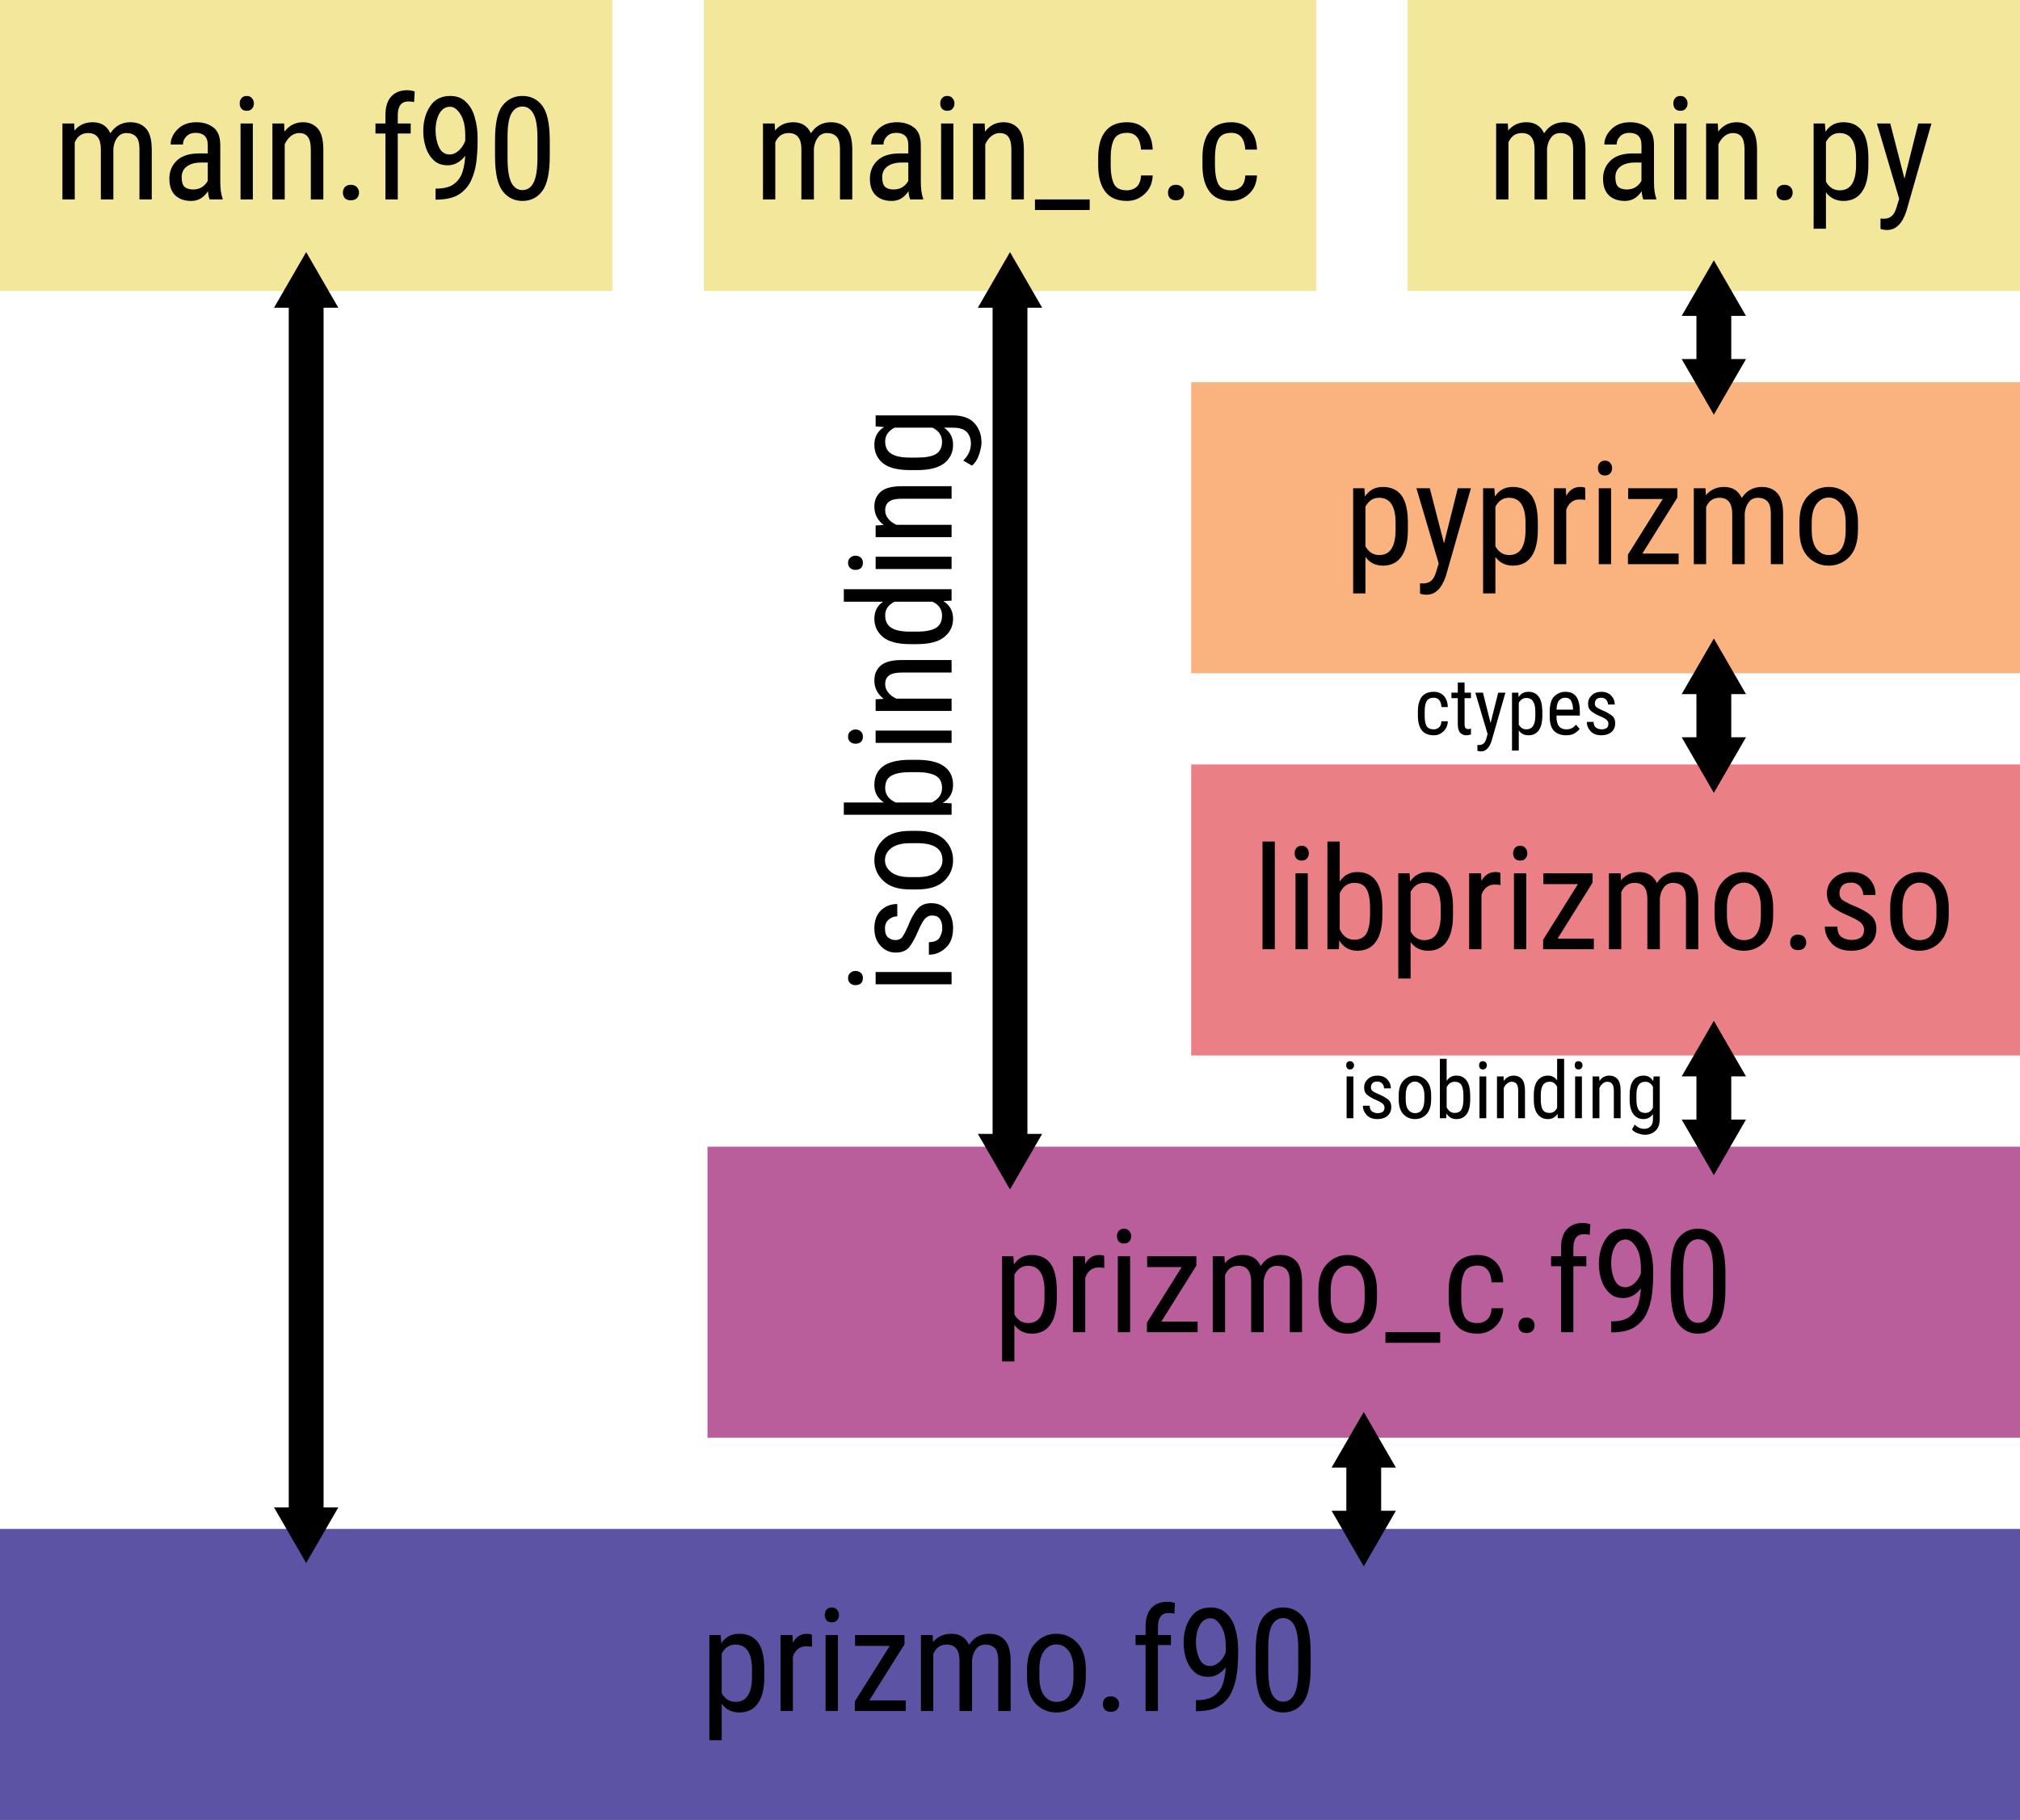
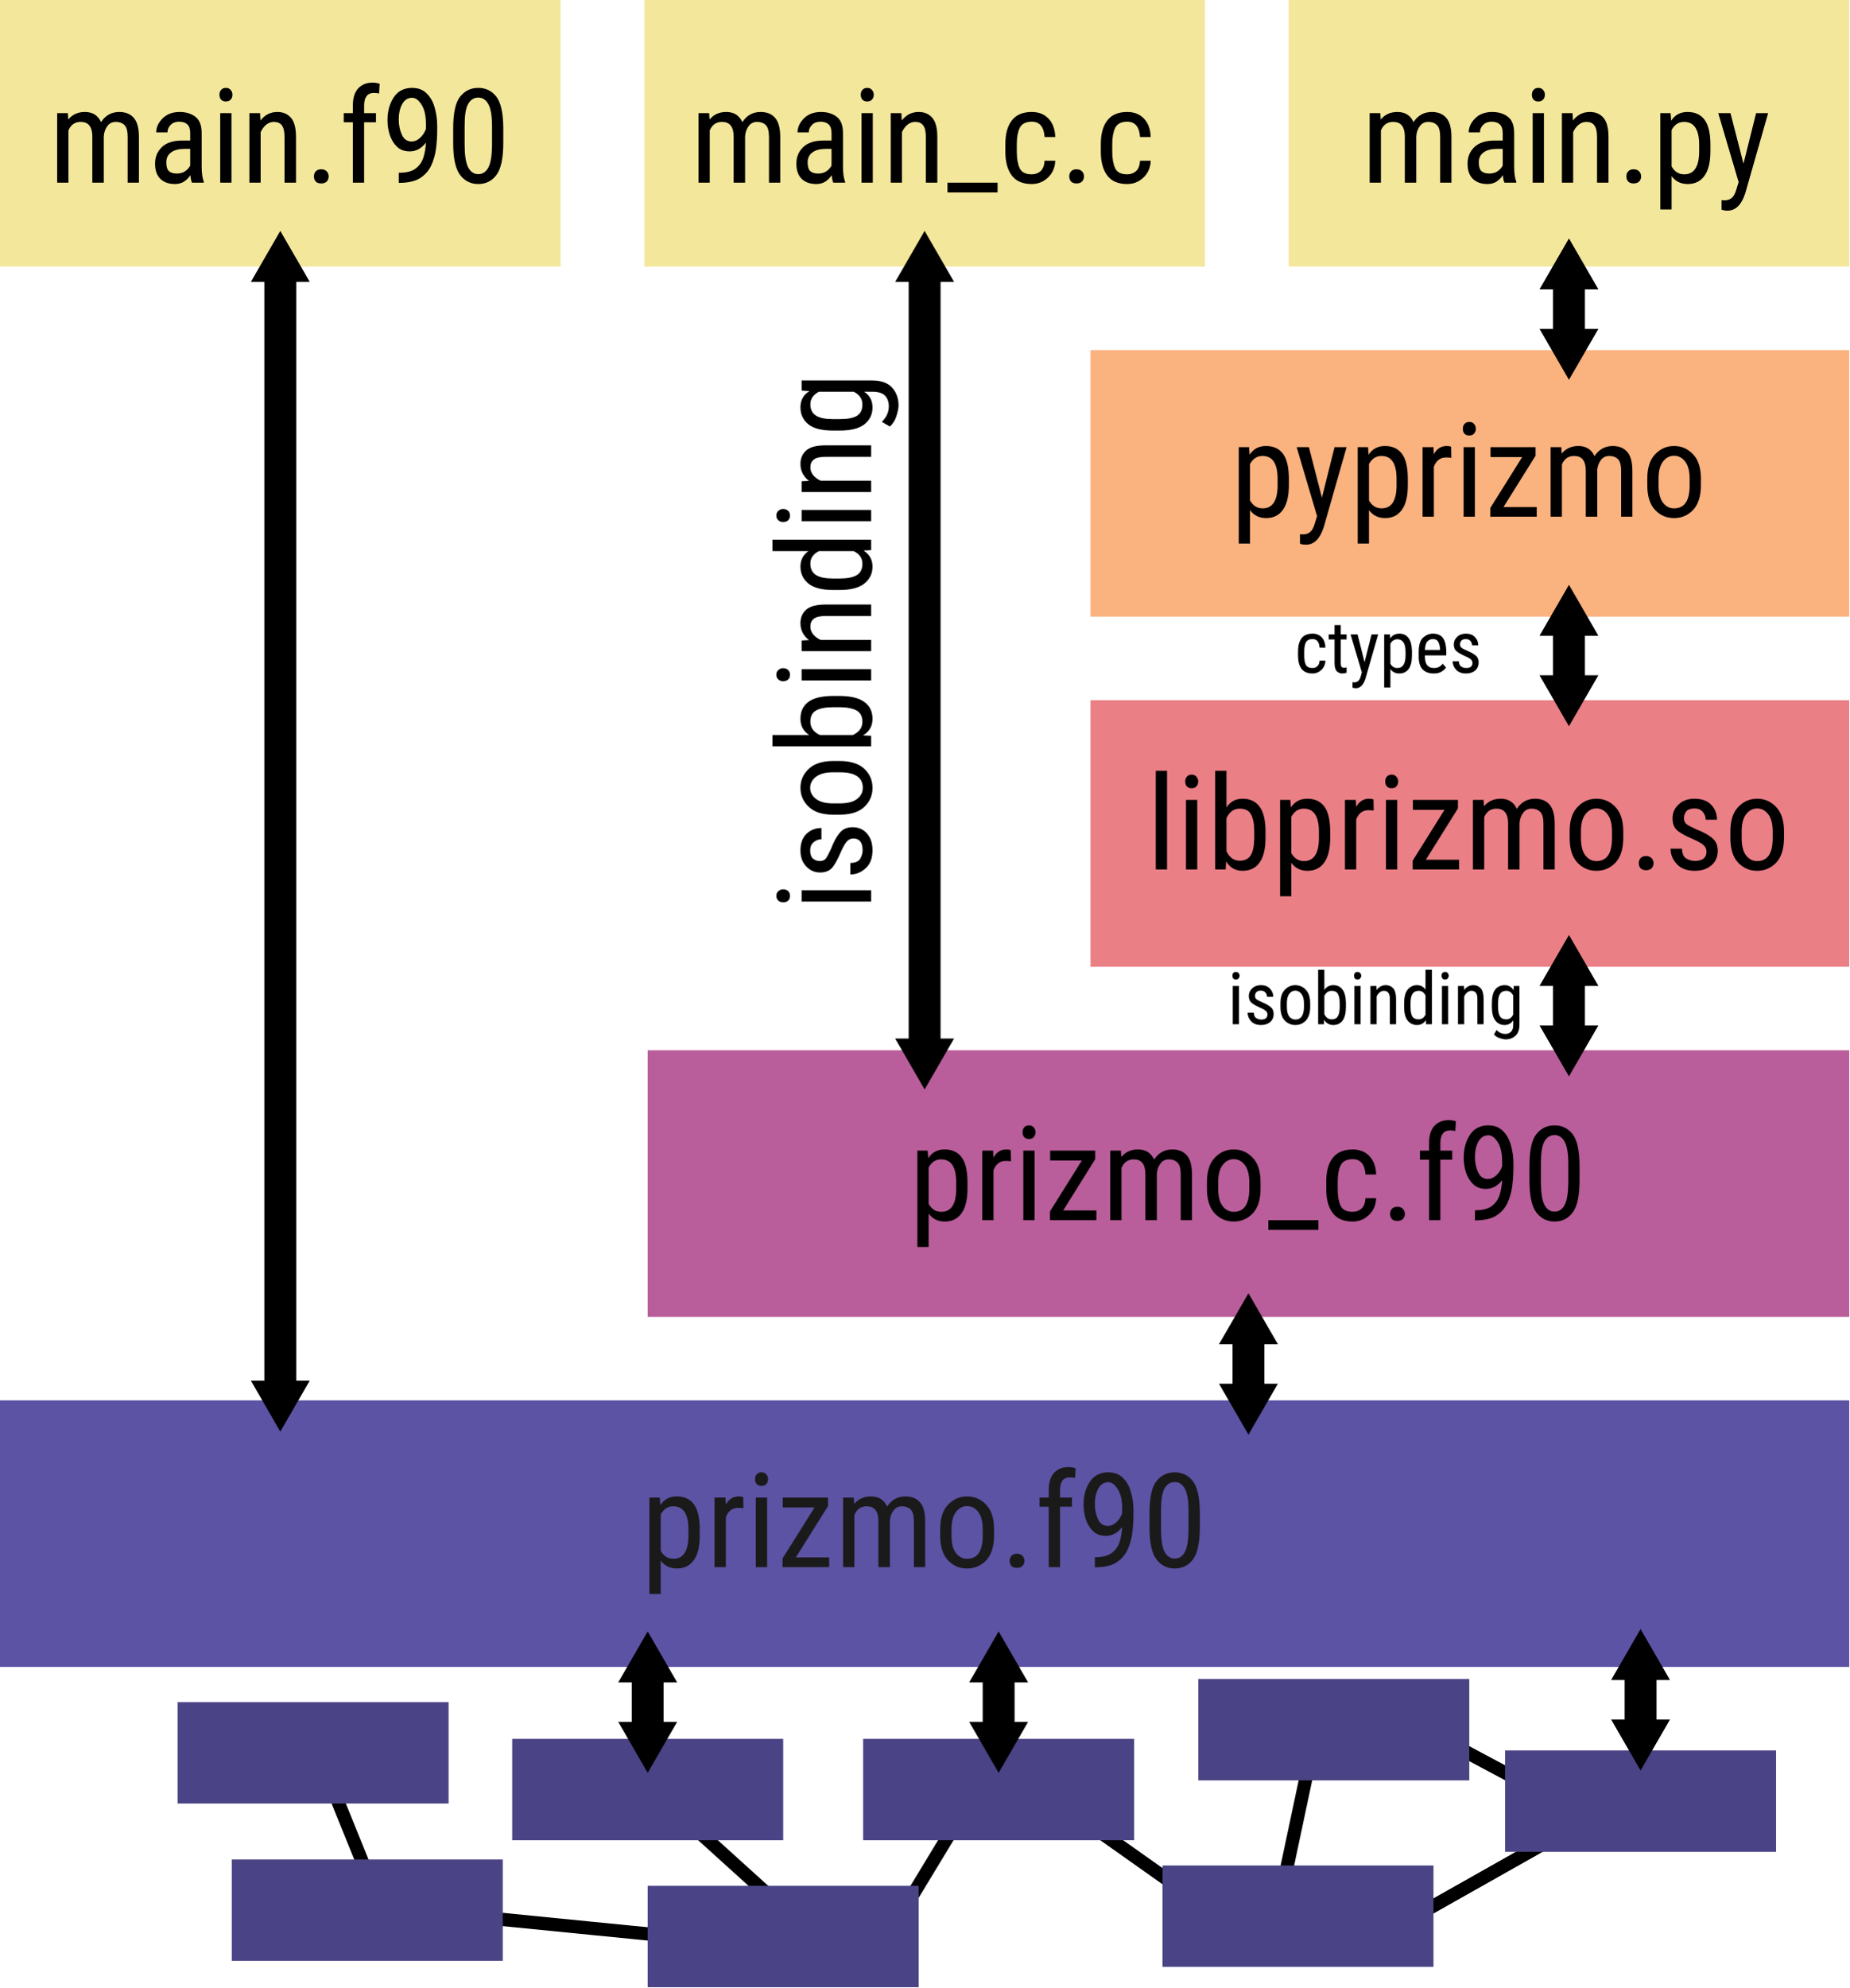
- <svg xmlns="http://www.w3.org/2000/svg" width="148.77mm" height="134.068mm" viewBox="0 0 148.77 134.068" version="1.1" id="svg1" xml:space="preserve">
+ <svg xmlns="http://www.w3.org/2000/svg" width="148.77mm" height="159.827mm" viewBox="0 0 148.77 159.827" version="1.1" id="svg1" xml:space="preserve">
  <defs id="defs1">
    <marker style="overflow:visible" id="marker13" refX="0" refY="0" orient="auto-start-reverse" markerWidth="0.3" markerHeight="0.3" viewBox="0 0 1 1" preserveAspectRatio="xMidYMid">
      <path transform="scale(0.5)" style="fill:context-stroke;fill-rule:evenodd;stroke:context-stroke;stroke-width:1pt" d="M 5.77,0 -2.88,5 V -5 Z" id="path13" />
    </marker>
    <marker style="overflow:visible" id="Triangle" refX="0" refY="0" orient="auto-start-reverse" markerWidth="0.3" markerHeight="0.3" viewBox="0 0 1 1" preserveAspectRatio="xMidYMid">
      <path transform="scale(0.5)" style="fill:context-stroke;fill-rule:evenodd;stroke:context-stroke;stroke-width:1pt" d="M 5.77,0 -2.88,5 V -5 Z" id="path135" />
    </marker>
    <marker style="overflow:visible" id="Triangle-0" refX="0" refY="0" orient="auto-start-reverse" markerWidth="0.3" markerHeight="0.3" viewBox="0 0 1 1" preserveAspectRatio="xMidYMid">
      <path transform="scale(0.5)" style="fill:context-stroke;fill-rule:evenodd;stroke:context-stroke;stroke-width:1pt" d="M 5.77,0 -2.88,5 V -5 Z" id="path135-7" />
    </marker>
    <marker style="overflow:visible" id="marker13-8" refX="0" refY="0" orient="auto-start-reverse" markerWidth="0.3" markerHeight="0.3" viewBox="0 0 1 1" preserveAspectRatio="xMidYMid">
      <path transform="scale(0.5)" style="fill:context-stroke;fill-rule:evenodd;stroke:context-stroke;stroke-width:1pt" d="M 5.77,0 -2.88,5 V -5 Z" id="path13-6" />
    </marker>
    <marker style="overflow:visible" id="Triangle-0-1" refX="0" refY="0" orient="auto-start-reverse" markerWidth="0.3" markerHeight="0.3" viewBox="0 0 1 1" preserveAspectRatio="xMidYMid">
      <path transform="scale(0.5)" style="fill:context-stroke;fill-rule:evenodd;stroke:context-stroke;stroke-width:1pt" d="M 5.77,0 -2.88,5 V -5 Z" id="path135-7-4" />
    </marker>
    <marker style="overflow:visible" id="marker13-8-9" refX="0" refY="0" orient="auto-start-reverse" markerWidth="0.3" markerHeight="0.3" viewBox="0 0 1 1" preserveAspectRatio="xMidYMid">
      <path transform="scale(0.5)" style="fill:context-stroke;fill-rule:evenodd;stroke:context-stroke;stroke-width:1pt" d="M 5.77,0 -2.88,5 V -5 Z" id="path13-6-2" />
    </marker>
    <marker style="overflow:visible" id="Triangle-0-1-2" refX="0" refY="0" orient="auto-start-reverse" markerWidth="0.3" markerHeight="0.3" viewBox="0 0 1 1" preserveAspectRatio="xMidYMid">
      <path transform="scale(0.5)" style="fill:context-stroke;fill-rule:evenodd;stroke:context-stroke;stroke-width:1pt" d="M 5.77,0 -2.88,5 V -5 Z" id="path135-7-4-6" />
    </marker>
    <marker style="overflow:visible" id="marker13-8-9-6" refX="0" refY="0" orient="auto-start-reverse" markerWidth="0.3" markerHeight="0.3" viewBox="0 0 1 1" preserveAspectRatio="xMidYMid">
      <path transform="scale(0.5)" style="fill:context-stroke;fill-rule:evenodd;stroke:context-stroke;stroke-width:1pt" d="M 5.77,0 -2.88,5 V -5 Z" id="path13-6-2-4" />
    </marker>
    <marker style="overflow:visible" id="Triangle-0-1-8" refX="0" refY="0" orient="auto-start-reverse" markerWidth="0.3" markerHeight="0.3" viewBox="0 0 1 1" preserveAspectRatio="xMidYMid">
      <path transform="scale(0.5)" style="fill:context-stroke;fill-rule:evenodd;stroke:context-stroke;stroke-width:1pt" d="M 5.77,0 -2.88,5 V -5 Z" id="path135-7-4-7" />
    </marker>
    <marker style="overflow:visible" id="marker13-8-9-1" refX="0" refY="0" orient="auto-start-reverse" markerWidth="0.3" markerHeight="0.3" viewBox="0 0 1 1" preserveAspectRatio="xMidYMid">
      <path transform="scale(0.5)" style="fill:context-stroke;fill-rule:evenodd;stroke:context-stroke;stroke-width:1pt" d="M 5.77,0 -2.88,5 V -5 Z" id="path13-6-2-7" />
    </marker>
    <marker style="overflow:visible" id="Triangle-0-1-6" refX="0" refY="0" orient="auto-start-reverse" markerWidth="0.3" markerHeight="0.3" viewBox="0 0 1 1" preserveAspectRatio="xMidYMid">
      <path transform="scale(0.5)" style="fill:context-stroke;fill-rule:evenodd;stroke:context-stroke;stroke-width:1pt" d="M 5.77,0 -2.88,5 V -5 Z" id="path135-7-4-1" />
    </marker>
    <marker style="overflow:visible" id="marker13-8-9-0" refX="0" refY="0" orient="auto-start-reverse" markerWidth="0.3" markerHeight="0.3" viewBox="0 0 1 1" preserveAspectRatio="xMidYMid">
      <path transform="scale(0.5)" style="fill:context-stroke;fill-rule:evenodd;stroke:context-stroke;stroke-width:1pt" d="M 5.77,0 -2.88,5 V -5 Z" id="path13-6-2-6" />
    </marker>
+     <marker style="overflow:visible" id="Triangle-0-1-6-2" refX="0" refY="0" orient="auto-start-reverse" markerWidth="0.3" markerHeight="0.3" viewBox="0 0 1 1" preserveAspectRatio="xMidYMid">
+       <path transform="scale(0.5)" style="fill:context-stroke;fill-rule:evenodd;stroke:context-stroke;stroke-width:1pt" d="M 5.77,0 -2.88,5 V -5 Z" id="path135-7-4-1-9" />
+     </marker>
+     <marker style="overflow:visible" id="marker13-8-9-0-3" refX="0" refY="0" orient="auto-start-reverse" markerWidth="0.3" markerHeight="0.3" viewBox="0 0 1 1" preserveAspectRatio="xMidYMid">
+       <path transform="scale(0.5)" style="fill:context-stroke;fill-rule:evenodd;stroke:context-stroke;stroke-width:1pt" d="M 5.77,0 -2.88,5 V -5 Z" id="path13-6-2-6-9" />
+     </marker>
+     <marker style="overflow:visible" id="Triangle-0-1-6-2-5" refX="0" refY="0" orient="auto-start-reverse" markerWidth="0.3" markerHeight="0.3" viewBox="0 0 1 1" preserveAspectRatio="xMidYMid">
+       <path transform="scale(0.5)" style="fill:context-stroke;fill-rule:evenodd;stroke:context-stroke;stroke-width:1pt" d="M 5.77,0 -2.88,5 V -5 Z" id="path135-7-4-1-9-9" />
+     </marker>
+     <marker style="overflow:visible" id="marker13-8-9-0-3-7" refX="0" refY="0" orient="auto-start-reverse" markerWidth="0.3" markerHeight="0.3" viewBox="0 0 1 1" preserveAspectRatio="xMidYMid">
+       <path transform="scale(0.5)" style="fill:context-stroke;fill-rule:evenodd;stroke:context-stroke;stroke-width:1pt" d="M 5.77,0 -2.88,5 V -5 Z" id="path13-6-2-6-9-5" />
+     </marker>
+     <marker style="overflow:visible" id="Triangle-0-1-6-2-1" refX="0" refY="0" orient="auto-start-reverse" markerWidth="0.3" markerHeight="0.3" viewBox="0 0 1 1" preserveAspectRatio="xMidYMid">
+       <path transform="scale(0.5)" style="fill:context-stroke;fill-rule:evenodd;stroke:context-stroke;stroke-width:1pt" d="M 5.77,0 -2.88,5 V -5 Z" id="path135-7-4-1-9-8" />
+     </marker>
+     <marker style="overflow:visible" id="marker13-8-9-0-3-9" refX="0" refY="0" orient="auto-start-reverse" markerWidth="0.3" markerHeight="0.3" viewBox="0 0 1 1" preserveAspectRatio="xMidYMid">
+       <path transform="scale(0.5)" style="fill:context-stroke;fill-rule:evenodd;stroke:context-stroke;stroke-width:1pt" d="M 5.77,0 -2.88,5 V -5 Z" id="path13-6-2-6-9-6" />
+     </marker>
  </defs>
  <g id="layer1" transform="translate(-12.04999,-70.79202)">
+     <path style="fill:none;stroke:#000000;stroke-width:1.065;stroke-linecap:butt;stroke-linejoin:miter;stroke-dasharray:none;stroke-opacity:1" d="m 37.793,212.127 4.977,12.295" id="path16" />
+     <path style="fill:none;stroke:#000000;stroke-width:1.065;stroke-linecap:butt;stroke-linejoin:miter;stroke-dasharray:none;stroke-opacity:1" d="M 90.022,215.69 82.963,227.341" id="path16-8" />
+     <path style="fill:none;stroke:#000000;stroke-width:1.065;stroke-linecap:butt;stroke-linejoin:miter;stroke-dasharray:none;stroke-opacity:1" d="m 97.707,216.125 12.413,8.781" id="path16-7" />
+     <path style="fill:none;stroke:#000000;stroke-width:1.065;stroke-linecap:butt;stroke-linejoin:miter;stroke-dasharray:none;stroke-opacity:1" d="M 65.746,215.846 77.562,226.542" id="path16-7-0" />
+     <path style="fill:none;stroke:#000000;stroke-width:1.065;stroke-linecap:butt;stroke-linejoin:miter;stroke-dasharray:none;stroke-opacity:1" d="m 49.162,224.84 21.041,2.096" id="path16-7-0-2" />
+     <path style="fill:none;stroke:#000000;stroke-width:1.065;stroke-linecap:butt;stroke-linejoin:miter;stroke-dasharray:none;stroke-opacity:1" d="m 117.935,209.908 -3.078,14.515" id="path16-7-0-2-5" />
+     <path style="fill:none;stroke:#000000;stroke-width:1.065;stroke-linecap:butt;stroke-linejoin:miter;stroke-dasharray:none;stroke-opacity:1" d="m 124.621,208.824 12.777,6.832" id="path16-7-0-2-5-9" />
+     <path style="fill:none;stroke:#000000;stroke-width:1.065;stroke-linecap:butt;stroke-linejoin:miter;stroke-dasharray:none;stroke-opacity:1" d="m 142.3,215.655 -18.561,10.479" id="path16-7-0-2-5-9-7" />
    <g id="g12" transform="matrix(1.004171,0,0,1,-0.6707615,4.7625)">
      <rect style="fill:#5c53a5;fill-opacity:1;stroke:none;stroke-width:4.463;stroke-linecap:round;stroke-linejoin:round" id="rect1-3" width="148.153" height="21.439" x="12.668" y="178.659" />
-       <text xml:space="preserve" style="font-size:10.583px;line-height:1.25;font-family:sans-serif;-inkscape-font-specification:sans-serif;stroke-width:0.265" x="64.007" y="192.074" id="text1-2">
-         <tspan id="tspan1-6" style="font-style:normal;font-variant:normal;font-weight:normal;font-stretch:normal;font-family:'Roboto Condensed';-inkscape-font-specification:'Roboto Condensed, ';stroke-width:0.265" x="64.007" y="192.074">prizmo.f90</tspan>
+       <text xml:space="preserve" style="font-size:10.583px;line-height:1.25;font-family:sans-serif;-inkscape-font-specification:sans-serif;fill:#1a1a1a;stroke-width:0.265" x="64.007" y="192.074" id="text1-2">
+         <tspan id="tspan1-6" style="font-style:normal;font-variant:normal;font-weight:normal;font-stretch:normal;font-family:'Roboto Condensed';-inkscape-font-specification:'Roboto Condensed, ';fill:#1a1a1a;stroke-width:0.265" x="64.007" y="192.074">prizmo.f90</tspan>
      </text>
    </g>
    <g id="g10" transform="translate(0,2.110162)">
      <rect style="fill:#eb7f86;fill-opacity:1;stroke:none;stroke-width:2.865;stroke-linecap:round;stroke-linejoin:round" id="rect1-5-2-5-6" width="61.039" height="21.439" x="99.781" y="124.996" />
      <text xml:space="preserve" style="font-size:10.583px;line-height:1.25;font-family:sans-serif;-inkscape-font-specification:sans-serif;stroke-width:0.265" x="104.264" y="138.61" id="text1-2-1">
        <tspan id="tspan1-6-2" style="font-style:normal;font-variant:normal;font-weight:normal;font-stretch:normal;font-family:'Roboto Condensed';-inkscape-font-specification:'Roboto Condensed, ';stroke-width:0.265" x="104.264" y="138.61">libprizmo.so</tspan>
      </text>
    </g>
    <g id="g9" transform="translate(0,-0.7743141)">
      <rect style="fill:#fab27f;fill-opacity:1;stroke:none;stroke-width:2.865;stroke-linecap:round;stroke-linejoin:round" id="rect1-5-2-5" width="61.039" height="21.439" x="99.781" y="99.724" />
      <text xml:space="preserve" style="font-size:10.583px;line-height:1.25;font-family:sans-serif;-inkscape-font-specification:sans-serif;stroke-width:0.265" x="111.018" y="113.128" id="text1-2-1-9">
        <tspan id="tspan1-6-2-4" style="font-style:normal;font-variant:normal;font-weight:normal;font-stretch:normal;font-family:'Roboto Condensed';-inkscape-font-specification:'Roboto Condensed, ';stroke-width:0.265" x="111.018" y="113.128">pyprizmo</tspan>
      </text>
    </g>
    <g id="g11" transform="translate(0,2.951762)">
      <rect style="fill:#b95e9a;fill-opacity:1;stroke:none;stroke-width:3.605;stroke-linecap:round;stroke-linejoin:round" id="rect1-3-2" width="96.664" height="21.439" x="64.156" y="152.312" />
      <text xml:space="preserve" style="font-size:10.583px;line-height:1.25;font-family:sans-serif;-inkscape-font-specification:sans-serif;stroke-width:0.265" x="85.164" y="165.98" id="text1-2-9-8">
        <tspan id="tspan1-6-2-9" style="font-style:normal;font-variant:normal;font-weight:normal;font-stretch:normal;font-family:'Roboto Condensed';-inkscape-font-specification:'Roboto Condensed, ';stroke-width:0.265" x="85.164" y="165.98">prizmo_c.f90</tspan>
      </text>
    </g>
    <rect style="fill:#f3e79b;fill-opacity:1;stroke:none;stroke-width:2.462;stroke-linecap:round;stroke-linejoin:round" id="rect1" width="45.098" height="21.439" x="12.05" y="70.792" />
    <text xml:space="preserve" style="font-size:10.583px;line-height:1.25;font-family:sans-serif;-inkscape-font-specification:sans-serif;stroke-width:0.265" x="15.962" y="85.483" id="text1">
      <tspan id="tspan1" style="font-style:normal;font-variant:normal;font-weight:normal;font-stretch:normal;font-family:'Roboto Condensed';-inkscape-font-specification:'Roboto Condensed, ';stroke-width:0.265" x="15.962" y="85.483">main.f90</tspan>
    </text>
    <text xml:space="preserve" style="font-size:10.583px;line-height:1.25;font-family:sans-serif;-inkscape-font-specification:sans-serif;stroke-width:0.265" x="-144.065" y="82.133" id="text16" transform="rotate(-90)">
      <tspan id="tspan16" style="font-style:normal;font-variant:normal;font-weight:normal;font-stretch:normal;font-family:'Roboto Condensed';-inkscape-font-specification:'Roboto Condensed, ';stroke-width:0.265" x="-144.065" y="82.133">isobinding</tspan>
    </text>
    <text xml:space="preserve" style="font-size:5.822px;line-height:1.25;font-family:sans-serif;-inkscape-font-specification:sans-serif;stroke-width:0.146" x="110.803" y="153.168" id="text16-1">
      <tspan id="tspan16-5" style="font-style:normal;font-variant:normal;font-weight:normal;font-stretch:normal;font-family:'Roboto Condensed';-inkscape-font-specification:'Roboto Condensed, ';stroke-width:0.146" x="110.803" y="153.168">isobinding</tspan>
    </text>
    <text xml:space="preserve" style="font-size:5.822px;line-height:1.25;font-family:sans-serif;-inkscape-font-specification:sans-serif;stroke-width:0.146" x="116.196" y="124.894" id="text16-1-6">
      <tspan id="tspan16-5-7" style="font-style:normal;font-variant:normal;font-weight:normal;font-stretch:normal;font-family:'Roboto Condensed';-inkscape-font-specification:'Roboto Condensed, ';stroke-width:0.146" x="116.196" y="124.894">ctypes</tspan>
    </text>
    <rect style="fill:#f3e79b;fill-opacity:1;stroke:none;stroke-width:2.462;stroke-linecap:round;stroke-linejoin:round" id="rect1-5" width="45.098" height="21.439" x="63.886" y="70.792" />
    <text xml:space="preserve" style="font-size:10.583px;line-height:1.25;font-family:sans-serif;-inkscape-font-specification:sans-serif;stroke-width:0.265" x="67.553" y="85.483" id="text1-9">
      <tspan id="tspan1-1" style="font-style:normal;font-variant:normal;font-weight:normal;font-stretch:normal;font-family:'Roboto Condensed';-inkscape-font-specification:'Roboto Condensed, ';stroke-width:0.265" x="67.553" y="85.483">main_c.c</tspan>
    </text>
    <rect style="fill:#f3e79b;fill-opacity:1;stroke:none;stroke-width:2.462;stroke-linecap:round;stroke-linejoin:round" id="rect1-5-2" width="45.098" height="21.439" x="115.723" y="70.792" />
    <text xml:space="preserve" style="font-size:10.583px;line-height:1.25;font-family:sans-serif;-inkscape-font-specification:sans-serif;stroke-width:0.265" x="121.552" y="85.483" id="text1-9-9-7">
      <tspan id="tspan1-1-3-5" style="font-style:normal;font-variant:normal;font-weight:normal;font-stretch:normal;font-family:'Roboto Condensed';-inkscape-font-specification:'Roboto Condensed, ';stroke-width:0.265" x="121.552" y="85.483">main.py</tspan>
    </text>
    <path style="fill:none;stroke:#000000;stroke-width:2.565;stroke-linecap:butt;stroke-linejoin:miter;stroke-dasharray:none;stroke-opacity:1;marker-start:url(#Triangle);marker-end:url(#marker13)" d="m 34.599,92.096 v 91.105" id="path12" />
    <path style="fill:none;stroke:#000000;stroke-width:2.565;stroke-linecap:butt;stroke-linejoin:miter;stroke-dasharray:none;stroke-opacity:1;marker-start:url(#Triangle-0);marker-end:url(#marker13-8)" d="m 86.435,92.096 v 63.588" id="path12-8" />
    <path style="fill:none;stroke:#000000;stroke-width:2.565;stroke-linecap:butt;stroke-linejoin:miter;stroke-dasharray:none;stroke-opacity:1;marker-start:url(#Triangle-0-1);marker-end:url(#marker13-8-9)" d="m 138.272,92.698 v 5.909" id="path12-8-6" />
    <path style="fill:none;stroke:#000000;stroke-width:2.565;stroke-linecap:butt;stroke-linejoin:miter;stroke-dasharray:none;stroke-opacity:1;marker-start:url(#Triangle-0-1-2);marker-end:url(#marker13-8-9-6)" d="m 138.272,120.559 v 5.909" id="path12-8-6-5" />
    <path style="fill:none;stroke:#000000;stroke-width:2.565;stroke-linecap:butt;stroke-linejoin:miter;stroke-dasharray:none;stroke-opacity:1;marker-start:url(#Triangle-0-1-8);marker-end:url(#marker13-8-9-1)" d="m 138.272,148.721 v 5.909" id="path12-8-6-7" />
    <path style="fill:none;stroke:#000000;stroke-width:2.565;stroke-linecap:butt;stroke-linejoin:miter;stroke-dasharray:none;stroke-opacity:1;marker-start:url(#Triangle-0-1-6);marker-end:url(#marker13-8-9-0)" d="m 112.488,177.538 v 5.909" id="path12-8-6-59" />
+     <rect style="fill:#4a4385;fill-opacity:1;stroke:none;stroke-width:1.056;stroke-linecap:round;stroke-linejoin:round" id="rect1-3-3" width="21.801" height="8.154" x="26.337" y="207.692" />
+     <rect style="fill:#4a4385;fill-opacity:1;stroke:none;stroke-width:1.056;stroke-linecap:round;stroke-linejoin:round" id="rect1-3-3-4" width="21.801" height="8.154" x="53.256" y="210.646" />
+     <rect style="fill:#4a4385;fill-opacity:1;stroke:none;stroke-width:1.056;stroke-linecap:round;stroke-linejoin:round" id="rect1-3-3-4-3" width="21.801" height="8.154" x="81.49" y="210.646" />
+     <rect style="fill:#4a4385;fill-opacity:1;stroke:none;stroke-width:1.056;stroke-linecap:round;stroke-linejoin:round" id="rect1-3-3-4-3-4" width="21.801" height="8.154" x="64.156" y="222.464" />
+     <rect style="fill:#4a4385;fill-opacity:1;stroke:none;stroke-width:1.056;stroke-linecap:round;stroke-linejoin:round" id="rect1-3-3-4-3-4-8" width="21.801" height="8.154" x="30.695" y="220.345" />
+     <rect style="fill:#4a4385;fill-opacity:1;stroke:none;stroke-width:1.056;stroke-linecap:round;stroke-linejoin:round" id="rect1-3-3-4-3-4-6" width="21.801" height="8.154" x="105.571" y="220.829" />
+     <rect style="fill:#4a4385;fill-opacity:1;stroke:none;stroke-width:1.056;stroke-linecap:round;stroke-linejoin:round" id="rect1-3-3-4-3-9" width="21.801" height="8.154" x="133.132" y="211.578" />
+     <rect style="fill:#4a4385;fill-opacity:1;stroke:none;stroke-width:1.056;stroke-linecap:round;stroke-linejoin:round" id="rect1-3-3-4-3-9-7" width="21.801" height="8.154" x="108.451" y="205.831" />
+     <path style="fill:none;stroke:#000000;stroke-width:2.565;stroke-linecap:butt;stroke-linejoin:miter;stroke-dasharray:none;stroke-opacity:1;marker-start:url(#Triangle-0-1-6-2-5);marker-end:url(#marker13-8-9-0-3-7)" d="m 64.156,204.737 v 5.909" id="path12-8-6-59-8-8" />
+     <path style="fill:none;stroke:#000000;stroke-width:2.565;stroke-linecap:butt;stroke-linejoin:miter;stroke-dasharray:none;stroke-opacity:1;marker-start:url(#Triangle-0-1-6-2);marker-end:url(#marker13-8-9-0-3)" d="m 144.033,204.547 v 5.909" id="path12-8-6-59-8" />
+     <path style="fill:none;stroke:#000000;stroke-width:2.565;stroke-linecap:butt;stroke-linejoin:miter;stroke-dasharray:none;stroke-opacity:1;marker-start:url(#Triangle-0-1-6-2-1);marker-end:url(#marker13-8-9-0-3-9)" d="m 92.39,204.737 v 5.909" id="path12-8-6-59-8-3" />
  </g>
</svg>
